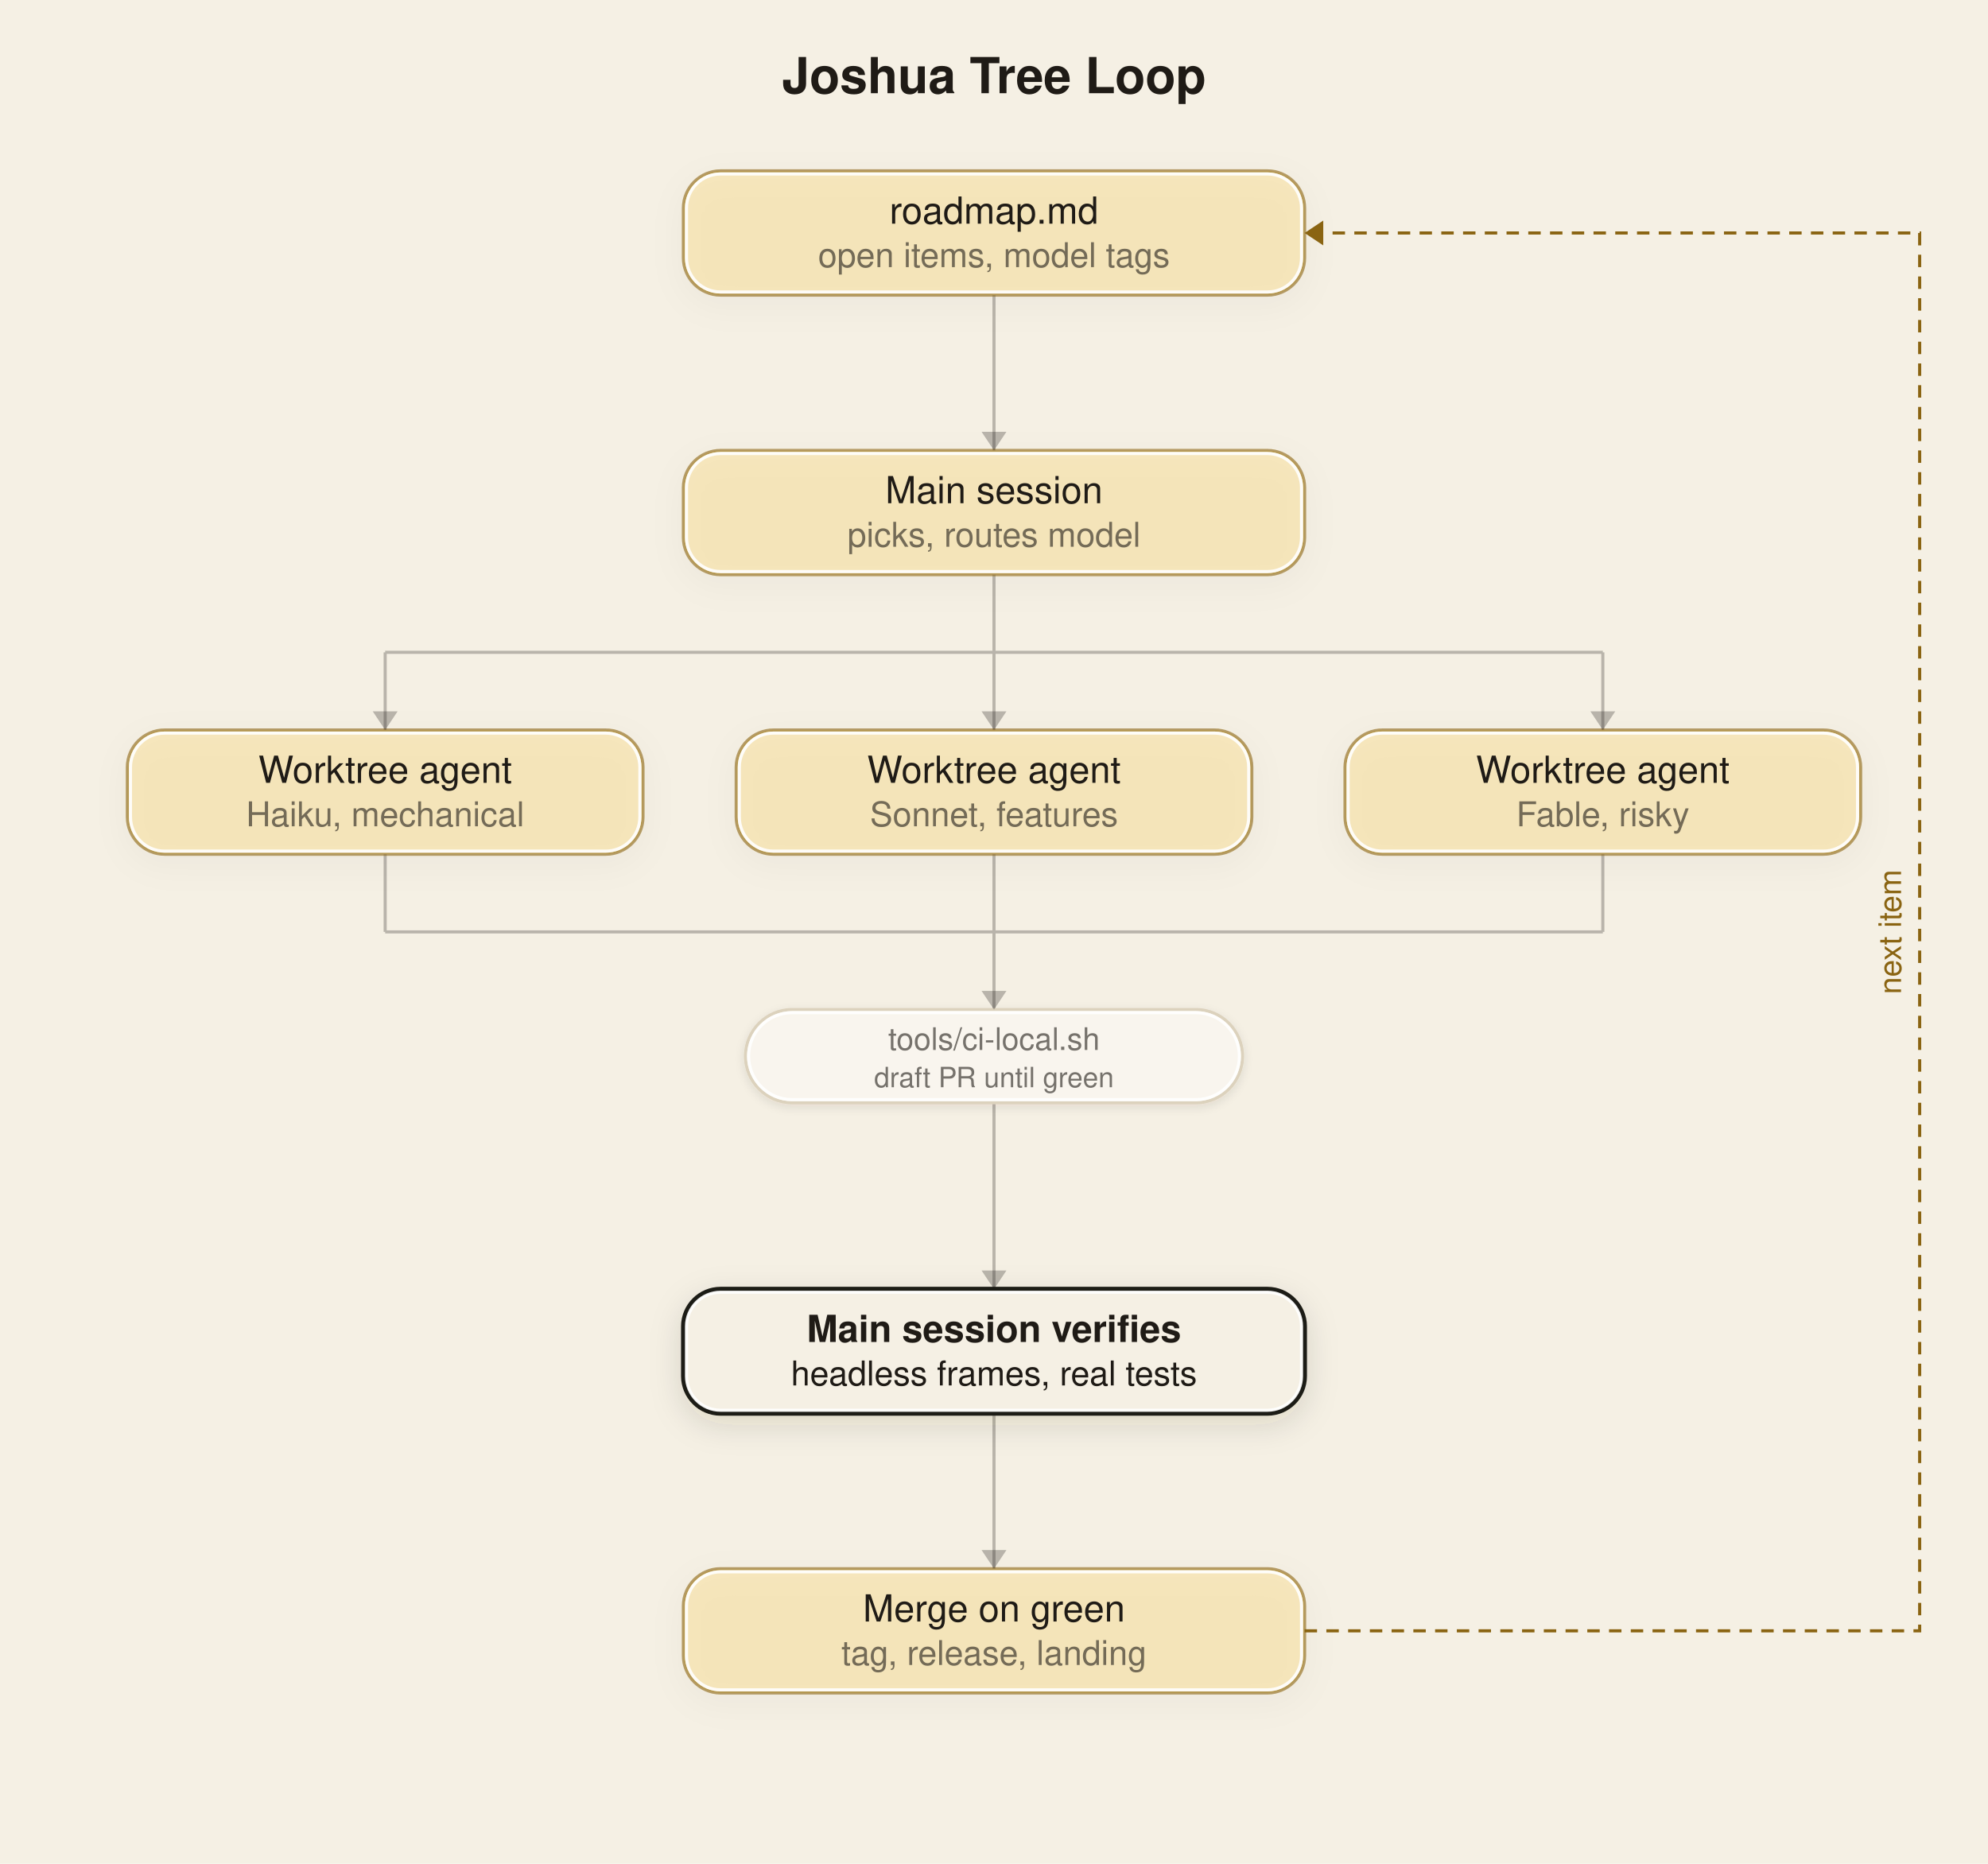
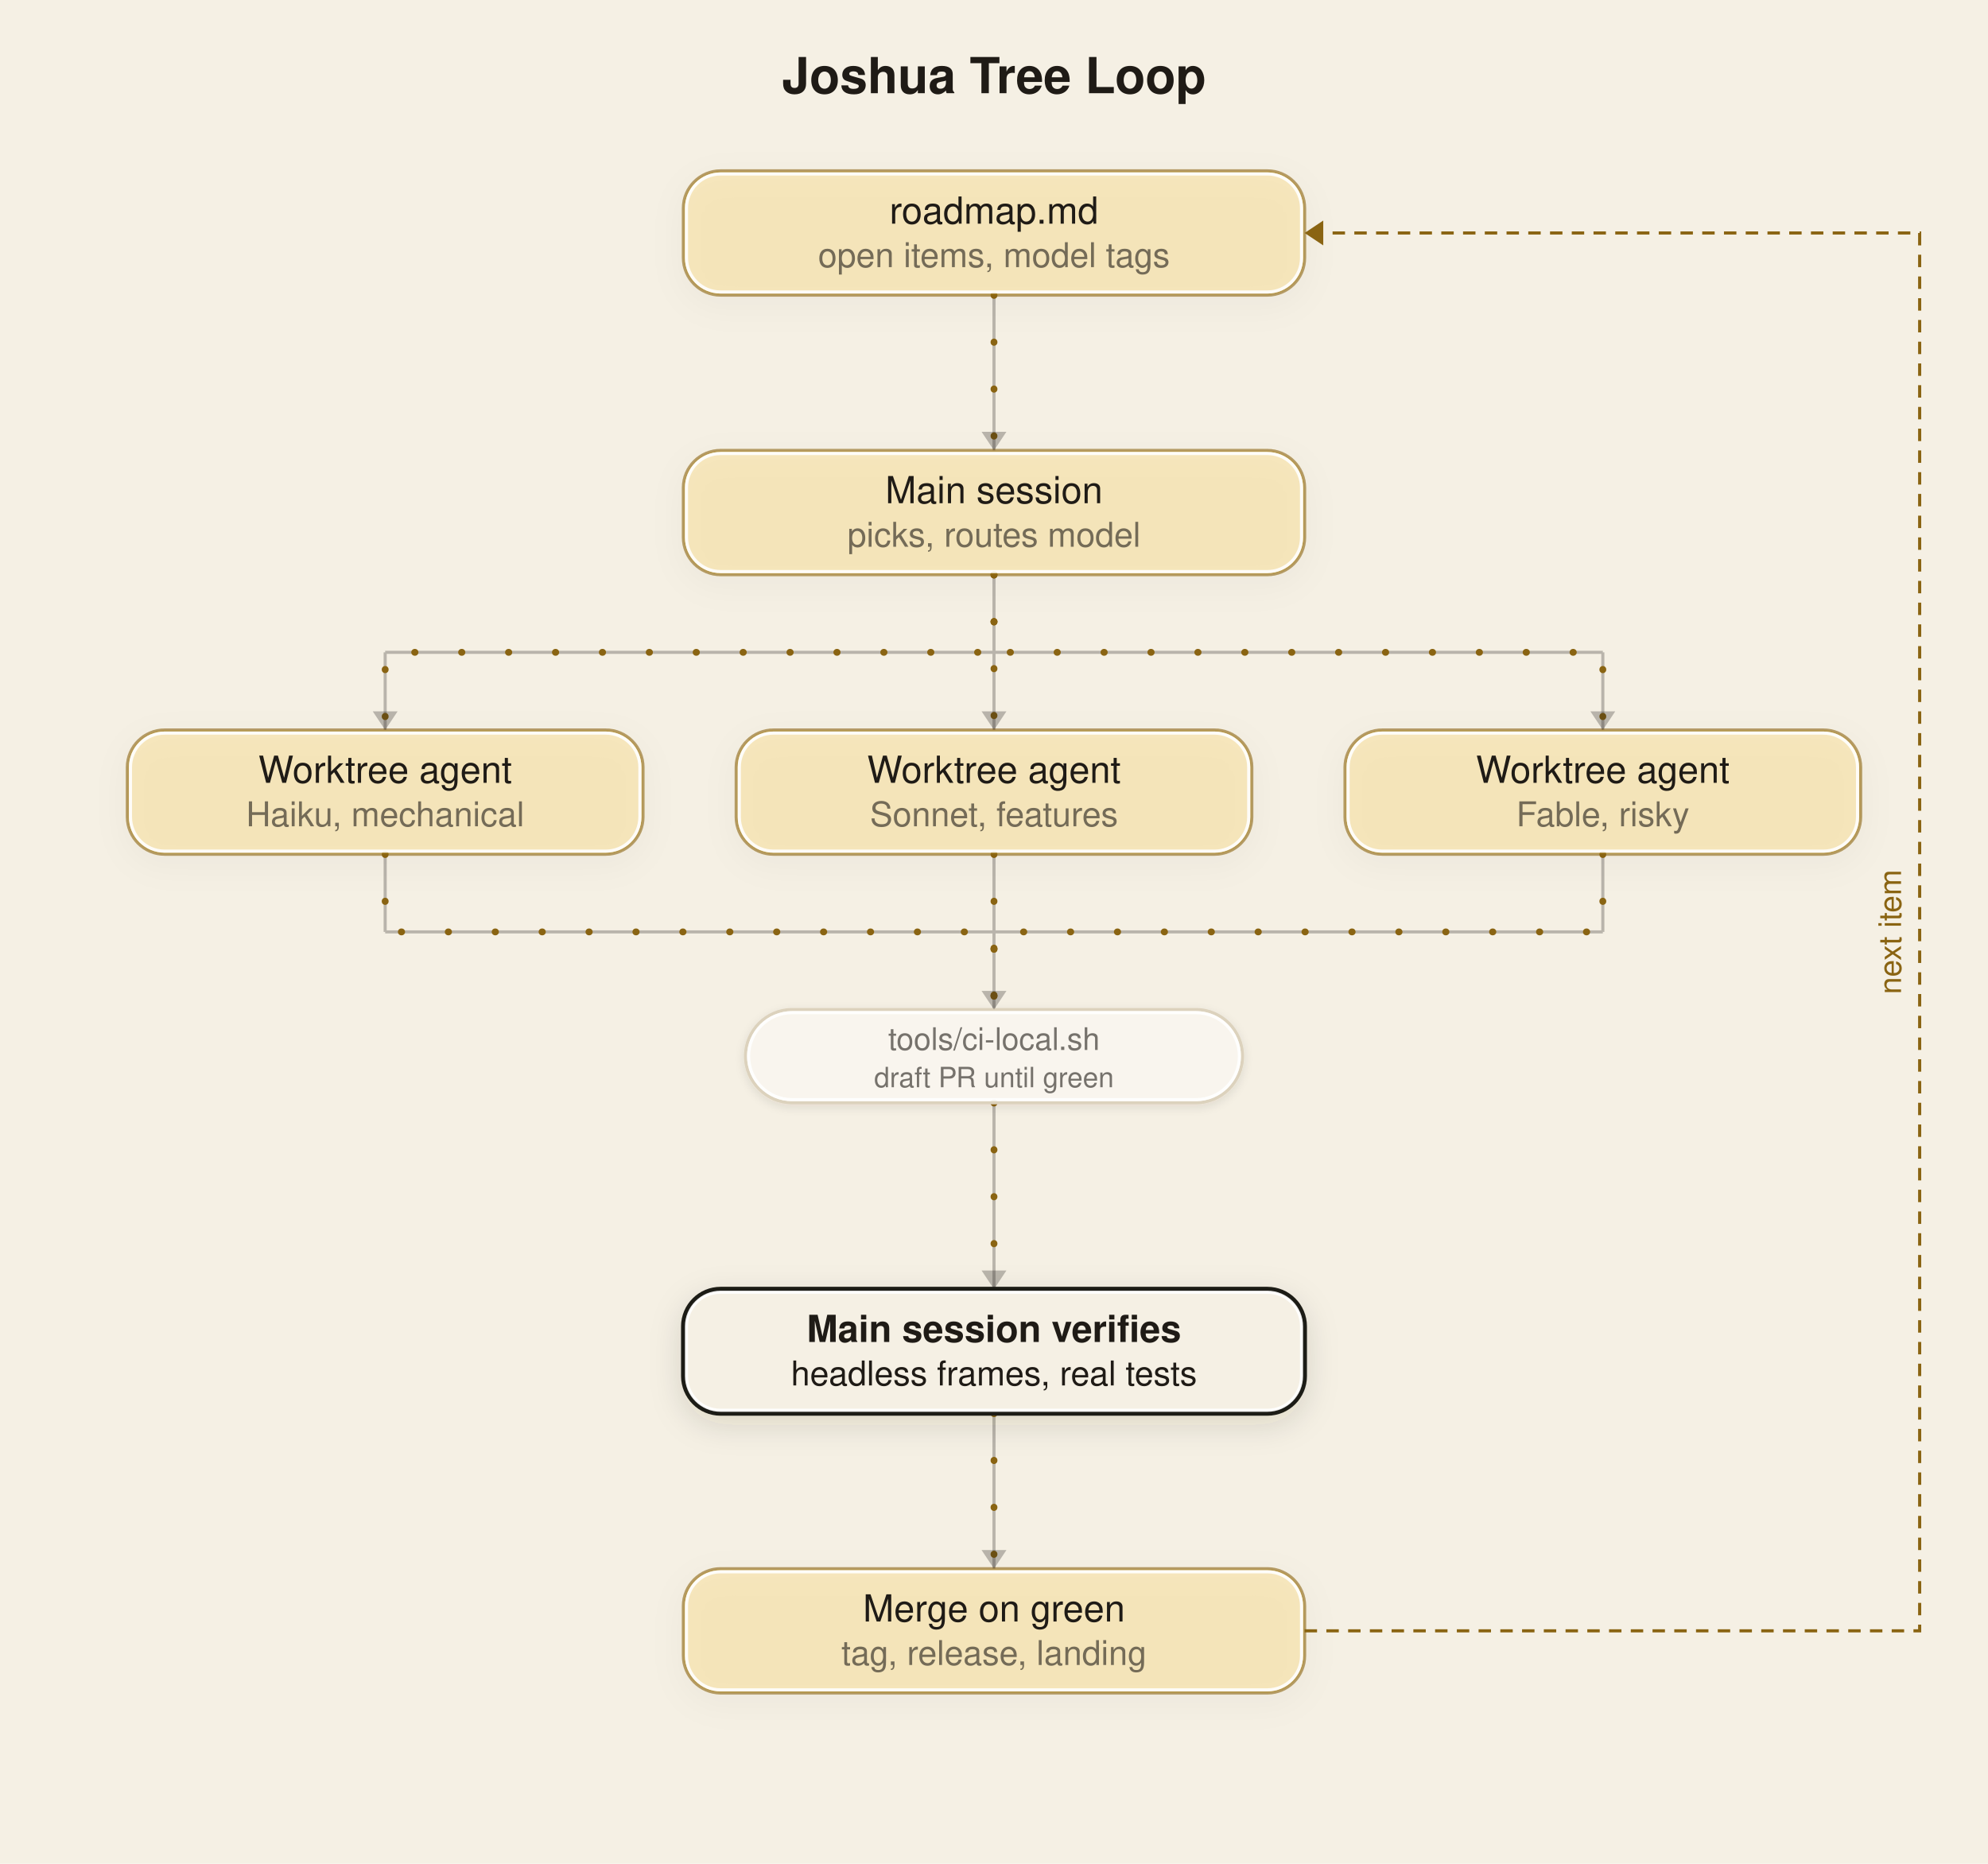
<svg xmlns="http://www.w3.org/2000/svg" width="640" height="600" viewBox="0 0 640 600" font-family="-apple-system,BlinkMacSystemFont,'SF Pro Text','Helvetica Neue',Helvetica,Arial,sans-serif">
-   <style>.bg{fill:#f5f0e4}.band{fill:#ebe4d3;fill-opacity:.6}.t{fill:#1f1b16}.t2{fill:rgba(31,27,22,.6)}.glass{fill:rgba(255,252,245,.66);stroke:#dcd2bd}.edge{fill:none;stroke:rgba(255,255,255,.9)}.gate{fill:#f5f0e4;stroke:#1f1b16;stroke-width:1.5}.ln{stroke:rgba(31,27,22,.28);fill:none}.tip{fill:rgba(31,27,22,.28)}.ink{fill:#1f1b16}.tint-clay{fill:#b3461f;fill-opacity:0.15;stroke:#b3461f;stroke-opacity:.6}.ln-clay{stroke:#b3461f;stroke-opacity:.6;fill:none}.f-clay{fill:#b3461f}.t-clay{fill:#b3461f}.dash-clay{stroke:#b3461f;fill:none;stroke-dasharray:4 3}.tint-leaf{fill:#4f6b34;fill-opacity:0.15;stroke:#4f6b34;stroke-opacity:.6}.ln-leaf{stroke:#4f6b34;stroke-opacity:.6;fill:none}.f-leaf{fill:#4f6b34}.t-leaf{fill:#4f6b34}.dash-leaf{stroke:#4f6b34;fill:none;stroke-dasharray:4 3}.tint-gold{fill:#ffca30;fill-opacity:0.2;stroke:#8a6412;stroke-opacity:.6}.ln-gold{stroke:#8a6412;stroke-opacity:.6;fill:none}.f-gold{fill:#8a6412}.t-gold{fill:#8a6412}.dash-gold{stroke:#8a6412;fill:none;stroke-dasharray:4 3}.tint-ink{fill:#1f1b16;fill-opacity:0.15;stroke:#1f1b16;stroke-opacity:.6}.ln-ink{stroke:#1f1b16;stroke-opacity:.6;fill:none}.f-ink{fill:#1f1b16}.t-ink{fill:#1f1b16}.dash-ink{stroke:#1f1b16;fill:none;stroke-dasharray:4 3}@media (prefers-color-scheme:dark){.bg{fill:#1c1a17}.band{fill:#26231f;fill-opacity:.6}.t{fill:#f3ede0}.t2{fill:rgba(243,237,224,.6)}.glass{fill:rgba(70,63,54,.5);stroke:#3a352e}.edge{fill:none;stroke:rgba(255,255,255,.16)}.gate{fill:#1c1a17;stroke:#f3ede0;stroke-width:1.5}.ln{stroke:rgba(243,237,224,.3);fill:none}.tip{fill:rgba(243,237,224,.3)}.ink{fill:#f3ede0}.tint-clay{fill:#e07856;fill-opacity:0.15;stroke:#e07856;stroke-opacity:.6}.ln-clay{stroke:#e07856;stroke-opacity:.6;fill:none}.f-clay{fill:#e07856}.t-clay{fill:#e07856}.dash-clay{stroke:#e07856;fill:none;stroke-dasharray:4 3}.tint-leaf{fill:#8fb06a;fill-opacity:0.15;stroke:#8fb06a;stroke-opacity:.6}.ln-leaf{stroke:#8fb06a;stroke-opacity:.6;fill:none}.f-leaf{fill:#8fb06a}.t-leaf{fill:#8fb06a}.dash-leaf{stroke:#8fb06a;fill:none;stroke-dasharray:4 3}.tint-gold{fill:#ffca30;fill-opacity:0.2;stroke:#ffca30;stroke-opacity:.6}.ln-gold{stroke:#ffca30;stroke-opacity:.6;fill:none}.f-gold{fill:#ffca30}.t-gold{fill:#ffca30}.dash-gold{stroke:#ffca30;fill:none;stroke-dasharray:4 3}.tint-ink{fill:#f3ede0;fill-opacity:0.15;stroke:#f3ede0;stroke-opacity:.6}.ln-ink{stroke:#f3ede0;stroke-opacity:.6;fill:none}.f-ink{fill:#f3ede0}.t-ink{fill:#f3ede0}.dash-ink{stroke:#f3ede0;fill:none;stroke-dasharray:4 3}}</style>
+   <style>.bg{fill:#f5f0e4}.band{fill:#ebe4d3;fill-opacity:.6}.t{fill:#1f1b16}.t2{fill:rgba(31,27,22,.6)}.glass{fill:rgba(255,252,245,.66);stroke:#dcd2bd}.edge{fill:none;stroke:rgba(255,255,255,.9)}.gate{fill:#f5f0e4;stroke:#1f1b16;stroke-width:1.5}.ln{stroke:rgba(31,27,22,.28);fill:none}.tip{fill:rgba(31,27,22,.28)}.ink{fill:#1f1b16}.tint-clay{fill:#b3461f;fill-opacity:0.15;stroke:#b3461f;stroke-opacity:.6}.ln-clay{stroke:#b3461f;stroke-opacity:.6;fill:none}.f-clay{fill:#b3461f}.t-clay{fill:#b3461f}.dash-clay{stroke:#b3461f;fill:none;stroke-dasharray:4 3}.st-clay{fill:#b3461f;fill-opacity:0.12;stroke:#b3461f;stroke-opacity:.4}.flow-clay{stroke:#b3461f;fill:none;stroke-width:2.2;stroke-linecap:round;stroke-dasharray:.1 15}.gl-clay{flood-color:#b3461f;flood-opacity:.5}.tint-leaf{fill:#4f6b34;fill-opacity:0.15;stroke:#4f6b34;stroke-opacity:.6}.ln-leaf{stroke:#4f6b34;stroke-opacity:.6;fill:none}.f-leaf{fill:#4f6b34}.t-leaf{fill:#4f6b34}.dash-leaf{stroke:#4f6b34;fill:none;stroke-dasharray:4 3}.st-leaf{fill:#4f6b34;fill-opacity:0.12;stroke:#4f6b34;stroke-opacity:.4}.flow-leaf{stroke:#4f6b34;fill:none;stroke-width:2.2;stroke-linecap:round;stroke-dasharray:.1 15}.gl-leaf{flood-color:#4f6b34;flood-opacity:.5}.tint-gold{fill:#ffca30;fill-opacity:0.2;stroke:#8a6412;stroke-opacity:.6}.ln-gold{stroke:#8a6412;stroke-opacity:.6;fill:none}.f-gold{fill:#8a6412}.t-gold{fill:#8a6412}.dash-gold{stroke:#8a6412;fill:none;stroke-dasharray:4 3}.st-gold{fill:#ffca30;fill-opacity:0.24;stroke:#8a6412;stroke-opacity:.4}.flow-gold{stroke:#8a6412;fill:none;stroke-width:2.2;stroke-linecap:round;stroke-dasharray:.1 15}.gl-gold{flood-color:#8a6412;flood-opacity:.5}.tint-ink{fill:#1f1b16;fill-opacity:0.15;stroke:#1f1b16;stroke-opacity:.6}.ln-ink{stroke:#1f1b16;stroke-opacity:.6;fill:none}.f-ink{fill:#1f1b16}.t-ink{fill:#1f1b16}.dash-ink{stroke:#1f1b16;fill:none;stroke-dasharray:4 3}.st-ink{fill:#1f1b16;fill-opacity:0.12;stroke:#1f1b16;stroke-opacity:.4}.flow-ink{stroke:#1f1b16;fill:none;stroke-width:2.2;stroke-linecap:round;stroke-dasharray:.1 15}.gl-ink{flood-color:#1f1b16;flood-opacity:.5}.hollow{fill:none;stroke:#1f1b16;stroke-width:1.2}@media (prefers-color-scheme:dark){.bg{fill:#1c1a17}.band{fill:#26231f;fill-opacity:.6}.t{fill:#f3ede0}.t2{fill:rgba(243,237,224,.6)}.glass{fill:rgba(70,63,54,.5);stroke:#3a352e}.edge{fill:none;stroke:rgba(255,255,255,.16)}.gate{fill:#1c1a17;stroke:#f3ede0;stroke-width:1.5}.ln{stroke:rgba(243,237,224,.3);fill:none}.tip{fill:rgba(243,237,224,.3)}.ink{fill:#f3ede0}.tint-clay{fill:#e07856;fill-opacity:0.15;stroke:#e07856;stroke-opacity:.6}.ln-clay{stroke:#e07856;stroke-opacity:.6;fill:none}.f-clay{fill:#e07856}.t-clay{fill:#e07856}.dash-clay{stroke:#e07856;fill:none;stroke-dasharray:4 3}.st-clay{fill:#e07856;fill-opacity:0.12;stroke:#e07856;stroke-opacity:.4}.flow-clay{stroke:#e07856;fill:none;stroke-width:2.2;stroke-linecap:round;stroke-dasharray:.1 15}.gl-clay{flood-color:#e07856;flood-opacity:.5}.tint-leaf{fill:#8fb06a;fill-opacity:0.15;stroke:#8fb06a;stroke-opacity:.6}.ln-leaf{stroke:#8fb06a;stroke-opacity:.6;fill:none}.f-leaf{fill:#8fb06a}.t-leaf{fill:#8fb06a}.dash-leaf{stroke:#8fb06a;fill:none;stroke-dasharray:4 3}.st-leaf{fill:#8fb06a;fill-opacity:0.12;stroke:#8fb06a;stroke-opacity:.4}.flow-leaf{stroke:#8fb06a;fill:none;stroke-width:2.2;stroke-linecap:round;stroke-dasharray:.1 15}.gl-leaf{flood-color:#8fb06a;flood-opacity:.5}.tint-gold{fill:#ffca30;fill-opacity:0.2;stroke:#ffca30;stroke-opacity:.6}.ln-gold{stroke:#ffca30;stroke-opacity:.6;fill:none}.f-gold{fill:#ffca30}.t-gold{fill:#ffca30}.dash-gold{stroke:#ffca30;fill:none;stroke-dasharray:4 3}.st-gold{fill:#ffca30;fill-opacity:0.24;stroke:#ffca30;stroke-opacity:.4}.flow-gold{stroke:#ffca30;fill:none;stroke-width:2.2;stroke-linecap:round;stroke-dasharray:.1 15}.gl-gold{flood-color:#ffca30;flood-opacity:.5}.tint-ink{fill:#f3ede0;fill-opacity:0.15;stroke:#f3ede0;stroke-opacity:.6}.ln-ink{stroke:#f3ede0;stroke-opacity:.6;fill:none}.f-ink{fill:#f3ede0}.t-ink{fill:#f3ede0}.dash-ink{stroke:#f3ede0;fill:none;stroke-dasharray:4 3}.st-ink{fill:#f3ede0;fill-opacity:0.12;stroke:#f3ede0;stroke-opacity:.4}.flow-ink{stroke:#f3ede0;fill:none;stroke-width:2.2;stroke-linecap:round;stroke-dasharray:.1 15}.gl-ink{flood-color:#f3ede0;flood-opacity:.5}.hollow{fill:none;stroke:#f3ede0;stroke-width:1.2}}[class^=flow-]{animation:flow 1.4s linear infinite}@keyframes flow{to{stroke-dashoffset:-15.1}}.march{animation:march .9s linear infinite}@keyframes march{to{stroke-dashoffset:-14}}@media (prefers-reduced-motion:reduce){[class^=flow-],.march{animation:none}}</style>
  <defs>
    <filter id="sh" x="-20%" y="-30%" width="140%" height="190%">
      <feDropShadow dx="0" dy="3" stdDeviation="5" flood-color="rgb(60,40,20)" flood-opacity=".13" />
    </filter>
    <filter id="sh1" x="-10%" y="-20%" width="120%" height="170%">
      <feDropShadow dx="0" dy="1" stdDeviation="1.5" flood-color="rgb(60,40,20)" flood-opacity=".12" />
    </filter>
+     <filter id="gl-clay" x="-30%" y="-70%" width="160%" height="240%">
+       <feDropShadow dx="0" dy="0" stdDeviation="4" class="gl-clay" />
+     </filter>
+     <filter id="gl-leaf" x="-30%" y="-70%" width="160%" height="240%">
+       <feDropShadow dx="0" dy="0" stdDeviation="4" class="gl-leaf" />
+     </filter>
+     <filter id="gl-gold" x="-30%" y="-70%" width="160%" height="240%">
+       <feDropShadow dx="0" dy="0" stdDeviation="4" class="gl-gold" />
+     </filter>
+     <filter id="gl-ink" x="-30%" y="-70%" width="160%" height="240%">
+       <feDropShadow dx="0" dy="0" stdDeviation="4" class="gl-ink" />
+     </filter>
  </defs>
  <rect class="bg" width="640" height="600" />
  <text class="t" x="320" y="30" font-size="16" font-weight="600" text-anchor="middle">Joshua Tree Loop</text>
  <path class="ln" stroke-linejoin="round" d="M320 95V145M320 185V210M124 210v25M320 210v25M516 210v25M124 210H516M124 275v25M320 275v25M516 275v25M124 300H516M320 300V325M320 355V415M320 455V505" />
+   <path class="flow-gold" style="animation-delay:-0.16s" d="M320 455V480H320V505" />
+   <path class="flow-gold" style="animation-delay:-1.19s" d="M320 355V385H320V415" />
+   <path class="flow-gold" style="animation-delay:-0.82s" d="M516 275V300H320V325" />
+   <path class="flow-gold" style="animation-delay:-0.45s" d="M320 275V300H320V325" />
+   <path class="flow-gold" style="animation-delay:-0.08s" d="M124 275V300H320V325" />
+   <path class="flow-gold" style="animation-delay:-1.11s" d="M320 185V210H516V235" />
+   <path class="flow-gold" style="animation-delay:-0.74s" d="M320 185V210H320V235" />
+   <path class="flow-gold" style="animation-delay:-0.37s" d="M320 185V210H124V235" />
+   <path class="flow-gold" style="animation-delay:-0.00s" d="M320 95V120H320V145" />
  <rect class="tint-gold" x="220" y="55" width="200" height="40" rx="12" filter="url(#sh)" />
  <rect class="edge" x="221" y="56" width="198" height="38" rx="11" />
  <text class="t" x="320" y="72" font-size="12" font-weight="500" text-anchor="middle">roadmap.md</text>
  <text class="t2" x="320" y="86" font-size="11" text-anchor="middle">open items, model tags</text>
  <rect class="tint-gold" x="220" y="145" width="200" height="40" rx="12" filter="url(#sh)" />
  <rect class="edge" x="221" y="146" width="198" height="38" rx="11" />
  <text class="t" x="320" y="162" font-size="12" font-weight="500" text-anchor="middle">Main session</text>
  <text class="t2" x="320" y="176" font-size="11" text-anchor="middle">picks, routes model</text>
  <rect class="tint-gold" x="41" y="235" width="166" height="40" rx="12" filter="url(#sh)" />
  <rect class="edge" x="42" y="236" width="164" height="38" rx="11" />
  <text class="t" x="124" y="252" font-size="12" font-weight="500" text-anchor="middle">Worktree agent</text>
  <text class="t2" x="124" y="266" font-size="11" text-anchor="middle">Haiku, mechanical</text>
  <rect class="tint-gold" x="237" y="235" width="166" height="40" rx="12" filter="url(#sh)" />
  <rect class="edge" x="238" y="236" width="164" height="38" rx="11" />
  <text class="t" x="320" y="252" font-size="12" font-weight="500" text-anchor="middle">Worktree agent</text>
  <text class="t2" x="320" y="266" font-size="11" text-anchor="middle">Sonnet, features</text>
  <rect class="tint-gold" x="433" y="235" width="166" height="40" rx="12" filter="url(#sh)" />
  <rect class="edge" x="434" y="236" width="164" height="38" rx="11" />
  <text class="t" x="516" y="252" font-size="12" font-weight="500" text-anchor="middle">Worktree agent</text>
  <text class="t2" x="516" y="266" font-size="11" text-anchor="middle">Fable, risky</text>
  <rect class="glass" x="240" y="325" width="160" height="30" rx="15" filter="url(#sh1)" />
  <rect class="edge" x="241" y="326" width="158" height="28" rx="14" />
  <text class="t2" x="320" y="338" font-size="10" text-anchor="middle">tools/ci-local.sh</text>
  <text class="t2" x="320" y="350" font-size="9" text-anchor="middle">draft PR until green</text>
  <rect class="gate" x="220" y="415" width="200" height="40" rx="12" filter="url(#sh)" />
  <rect class="edge" x="221" y="416" width="198" height="38" rx="11" />
  <text class="t" x="320" y="432" font-size="12" font-weight="600" text-anchor="middle">Main session verifies</text>
  <text class="t" x="320" y="446" font-size="11" text-anchor="middle">headless frames, real tests</text>
  <rect class="tint-gold" x="220" y="505" width="200" height="40" rx="12" filter="url(#sh)" />
  <rect class="edge" x="221" y="506" width="198" height="38" rx="11" />
  <text class="t" x="320" y="522" font-size="12" font-weight="500" text-anchor="middle">Merge on green</text>
  <text class="t2" x="320" y="536" font-size="11" text-anchor="middle">tag, release, landing</text>
  <path class="tip" d="M316 139L320 145L324 139z" />
  <path class="tip" d="M120 229L124 235L128 229z" />
  <path class="tip" d="M316 229L320 235L324 229z" />
  <path class="tip" d="M512 229L516 235L520 229z" />
  <path class="tip" d="M316 319L320 325L324 319z" />
  <path class="tip" d="M316 409L320 415L324 409z" />
  <path class="tip" d="M316 499L320 505L324 499z" />
-   <path class="dash-gold" d="M420 525H618V75H426" />
+   <path class="dash-gold march" d="M420 525H618V75H426" />
  <path class="f-gold" d="M426 71L420 75L426 79z" />
  <text class="t-gold" x="612" y="300" font-size="10" text-anchor="middle" transform="rotate(-90 612 300)">next item</text>
</svg>
